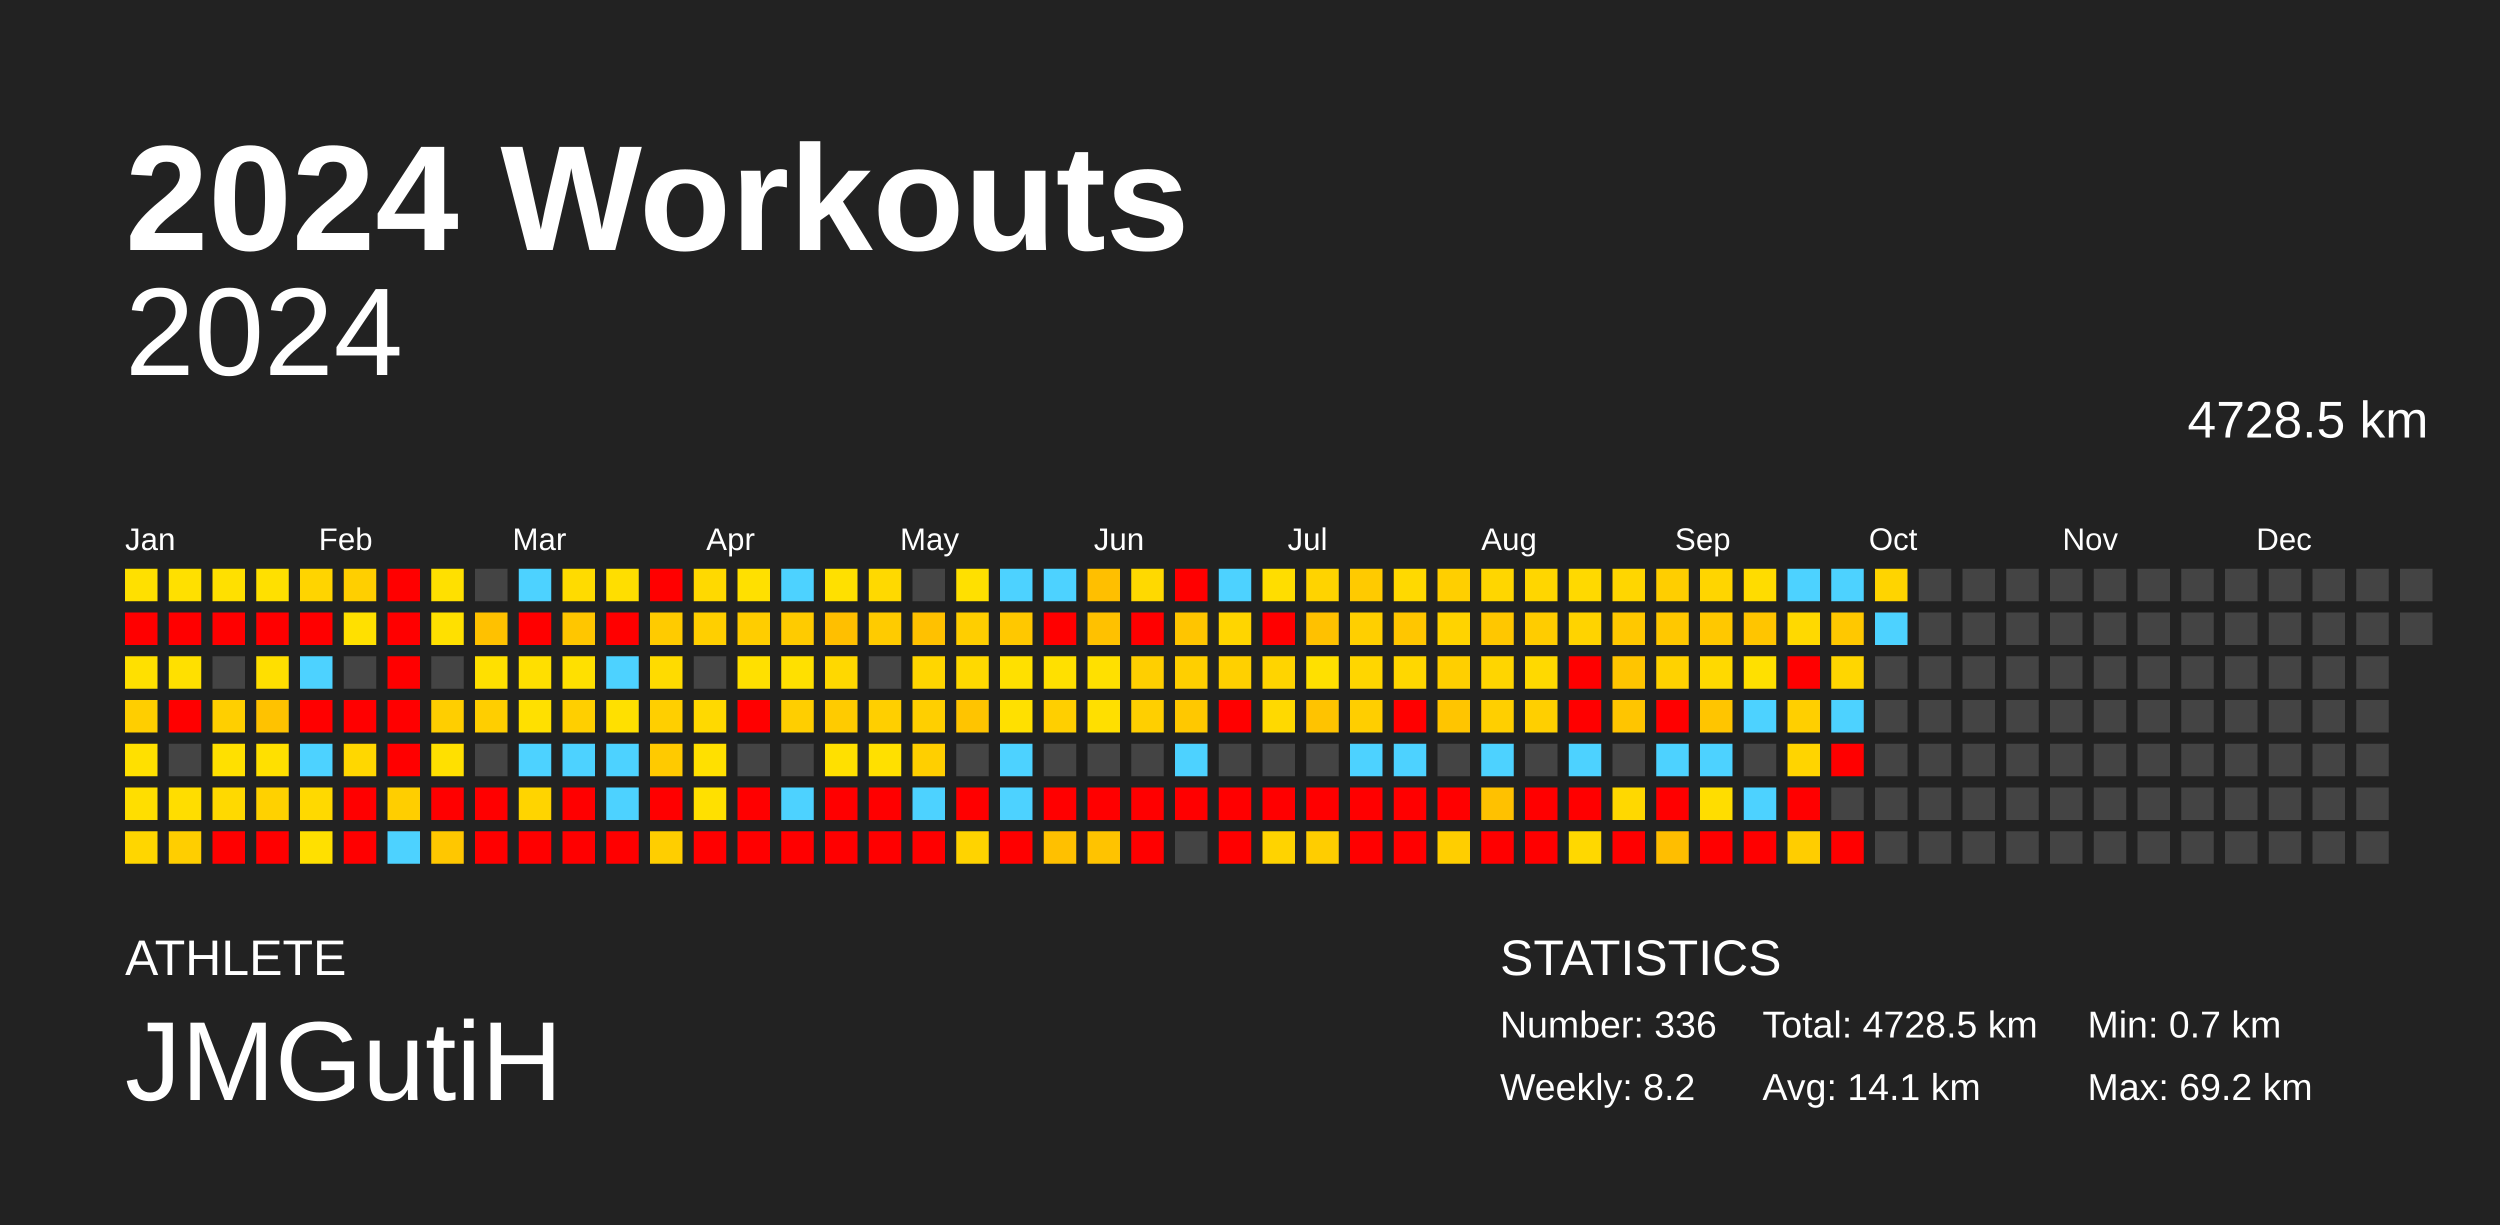
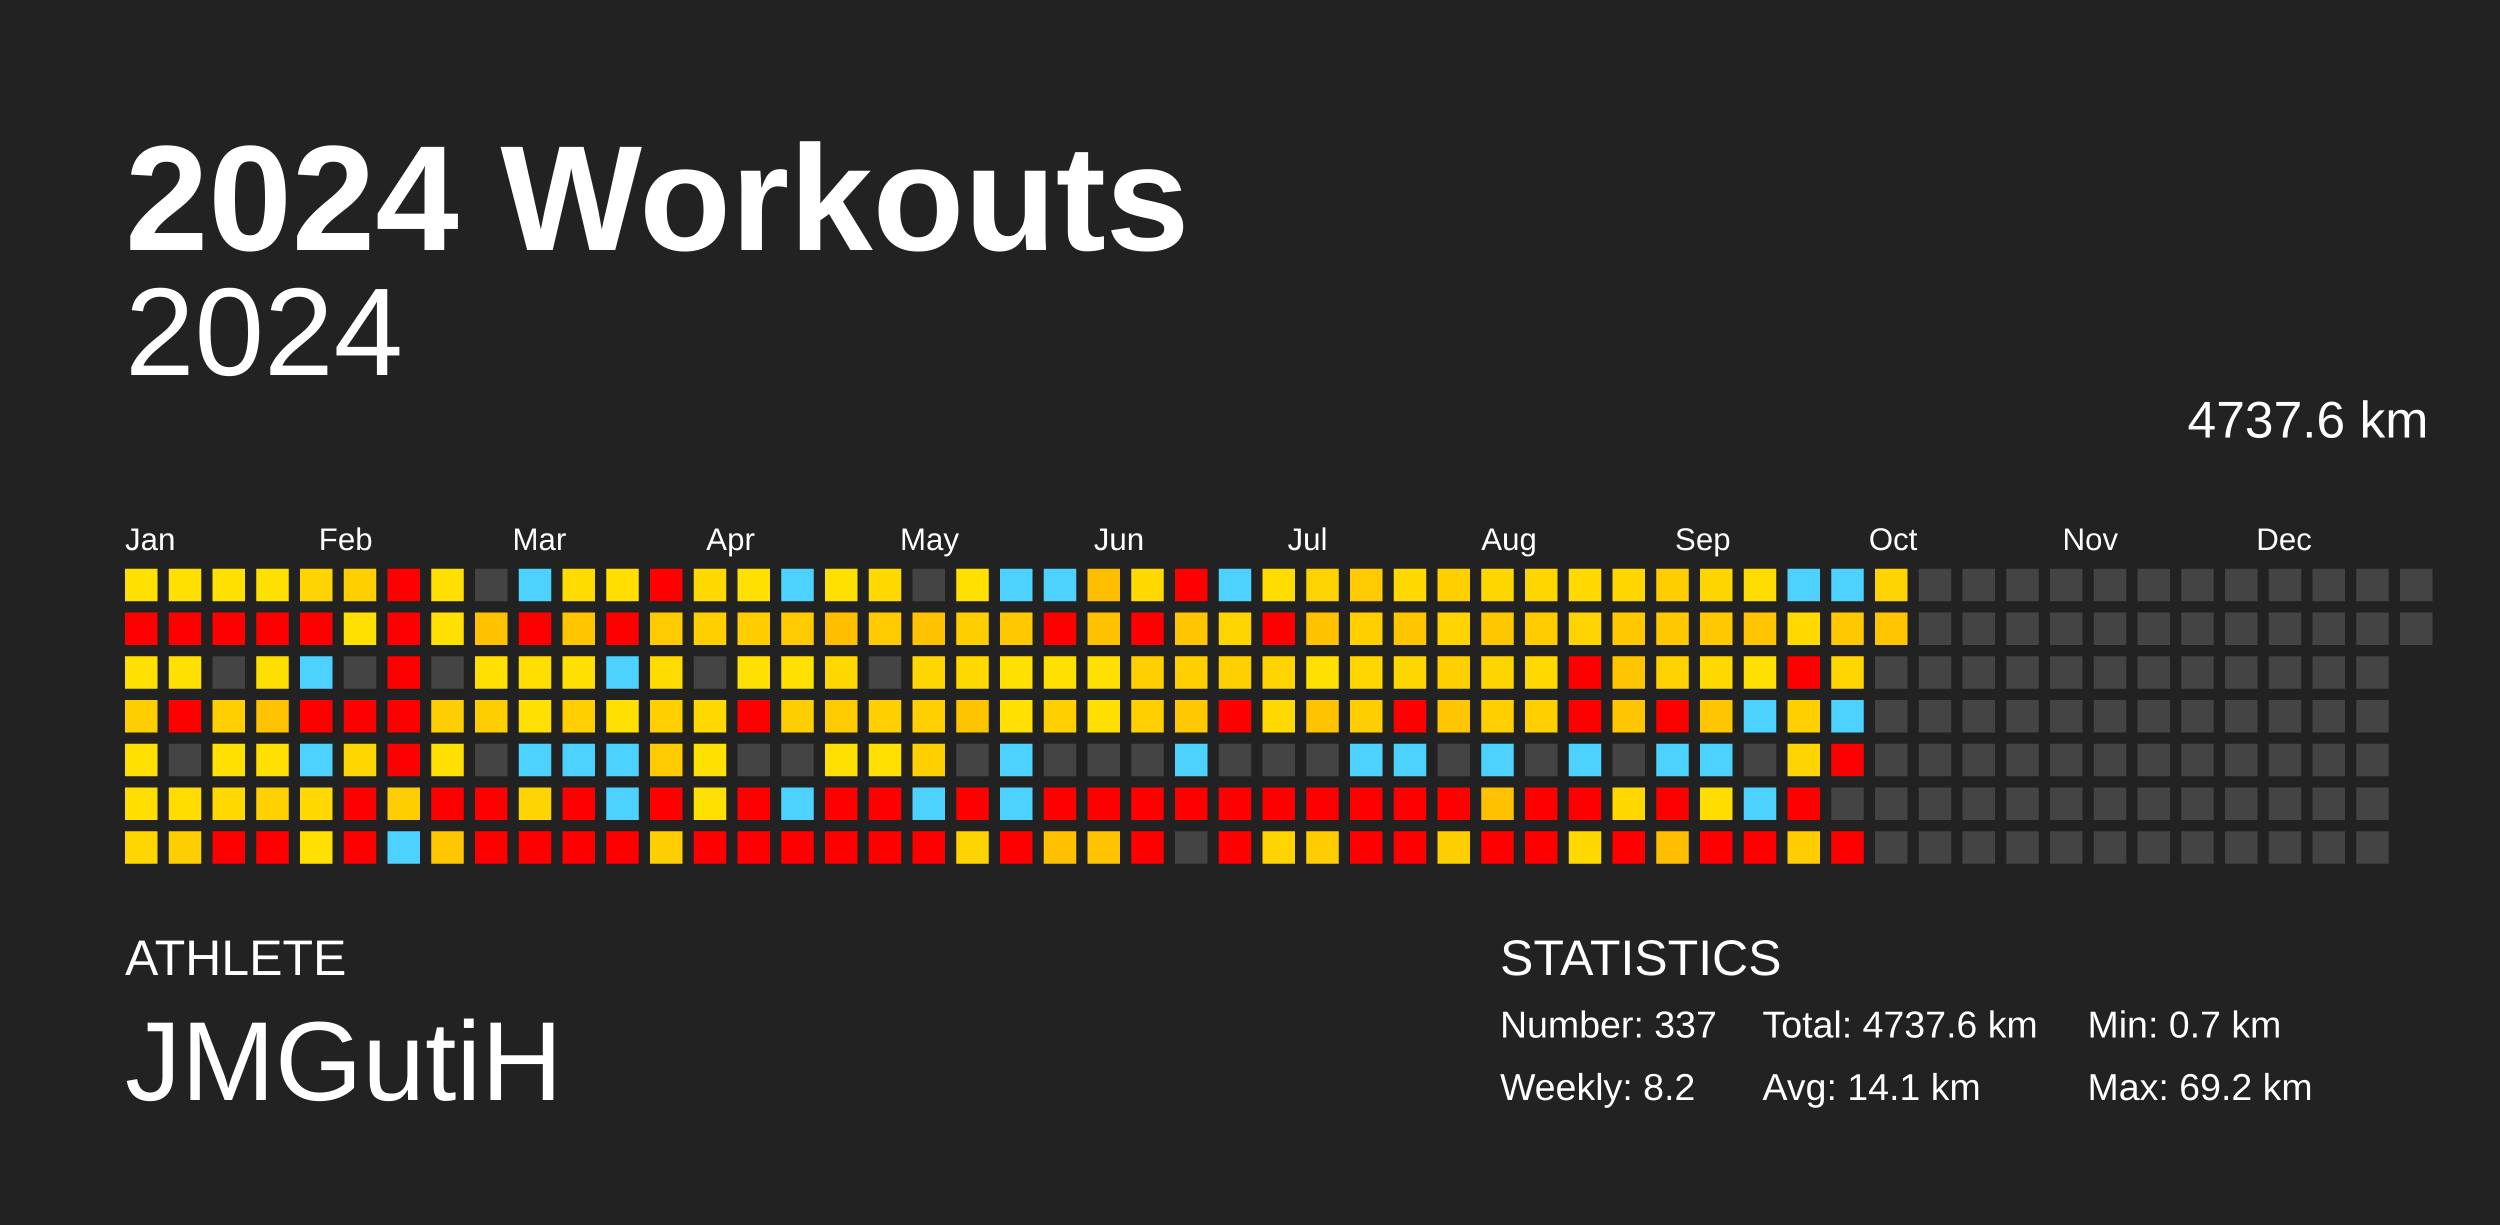
<svg xmlns="http://www.w3.org/2000/svg" baseProfile="full" height="98mm" version="1.1" viewBox="0,0,200,98" width="200mm">
  <defs />
  <rect fill="#222222" height="98" width="200" x="0" y="0" />
  <text fill="#FFFFFF" style="font-size:12px; font-family:Arial; font-weight:bold;" x="10" y="20">2024 Workouts</text>
  <text fill="#FFFFFF" style="font-size:4px; font-family:Arial" x="10" y="78">ATHLETE</text>
  <text fill="#FFFFFF" style="font-size:9px; font-family:Arial" x="10" y="88">JMGutiH</text>
  <text fill="#FFFFFF" style="font-size:4px; font-family:Arial" x="120" y="78">STATISTICS</text>
-   <text fill="#FFFFFF" style="font-size:3px; font-family:Arial" x="120" y="83">Number: 336</text>
+   <text fill="#FFFFFF" style="font-size:3px; font-family:Arial" x="120" y="83">Number: 337</text>
  <text fill="#FFFFFF" style="font-size:3px; font-family:Arial" x="120" y="88">Weekly: 8.2</text>
-   <text fill="#FFFFFF" style="font-size:3px; font-family:Arial" x="141" y="83">Total: 4728.5 km</text>
+   <text fill="#FFFFFF" style="font-size:3px; font-family:Arial" x="141" y="83">Total: 4737.6 km</text>
  <text fill="#FFFFFF" style="font-size:3px; font-family:Arial" x="141" y="88">Avg: 14.1 km</text>
  <text fill="#FFFFFF" style="font-size:3px; font-family:Arial" x="167" y="83">Min: 0.7 km</text>
  <text fill="#FFFFFF" style="font-size:3px; font-family:Arial" x="167" y="88">Max: 69.2 km</text>
  <text alignment-baseline="hanging" fill="#FFFFFF" style="font-size:10.0px; font-family:Arial;" x="10" y="30">2024</text>
-   <text alignment-baseline="hanging" fill="#FFFFFF" style="font-size:4.125px; font-family:Arial;" x="175" y="35">4728.5 km</text>
+   <text alignment-baseline="hanging" fill="#FFFFFF" style="font-size:4.125px; font-family:Arial;" x="175" y="35">4737.6 km</text>
  <text fill="#FFFFFF" style="font-size:2.5px; font-family:Arial" x="10.0" y="44">Jan</text>
  <text fill="#FFFFFF" style="font-size:2.5px; font-family:Arial" x="25.5" y="44">Feb</text>
  <text fill="#FFFFFF" style="font-size:2.5px; font-family:Arial" x="41.0" y="44">Mar</text>
  <text fill="#FFFFFF" style="font-size:2.5px; font-family:Arial" x="56.5" y="44">Apr</text>
  <text fill="#FFFFFF" style="font-size:2.5px; font-family:Arial" x="72.0" y="44">May</text>
  <text fill="#FFFFFF" style="font-size:2.5px; font-family:Arial" x="87.5" y="44">Jun</text>
  <text fill="#FFFFFF" style="font-size:2.5px; font-family:Arial" x="103.0" y="44">Jul</text>
  <text fill="#FFFFFF" style="font-size:2.5px; font-family:Arial" x="118.5" y="44">Aug</text>
  <text fill="#FFFFFF" style="font-size:2.5px; font-family:Arial" x="134.0" y="44">Sep</text>
  <text fill="#FFFFFF" style="font-size:2.5px; font-family:Arial" x="149.5" y="44">Oct</text>
  <text fill="#FFFFFF" style="font-size:2.5px; font-family:Arial" x="165.0" y="44">Nov</text>
  <text fill="#FFFFFF" style="font-size:2.5px; font-family:Arial" x="180.5" y="44">Dec</text>
  <rect fill="#ffe000" height="2.6" width="2.6" x="10.0" y="45.5" />
  <rect fill="red" height="2.6" width="2.6" x="10.0" y="49.0" />
  <rect fill="#ffe000" height="2.6" width="2.6" x="10.0" y="52.5" />
  <rect fill="#ffce00" height="2.6" width="2.6" x="10.0" y="56.0" />
  <rect fill="#ffe000" height="2.6" width="2.6" x="10.0" y="59.5" />
  <rect fill="#ffde00" height="2.6" width="2.6" x="10.0" y="63.0" />
  <rect fill="#ffd600" height="2.6" width="2.6" x="10.0" y="66.5" />
  <rect fill="#ffe000" height="2.6" width="2.6" x="13.5" y="45.5" />
  <rect fill="red" height="2.6" width="2.6" x="13.5" y="49.0" />
  <rect fill="#ffe000" height="2.6" width="2.6" x="13.5" y="52.5" />
  <rect fill="red" height="2.6" width="2.6" x="13.5" y="56.0" />
  <rect fill="#444444" height="2.6" width="2.6" x="13.5" y="59.5" />
  <rect fill="#ffdd00" height="2.6" width="2.6" x="13.5" y="63.0" />
  <rect fill="#ffce00" height="2.6" width="2.6" x="13.5" y="66.5" />
  <rect fill="#ffe000" height="2.6" width="2.6" x="17.0" y="45.5" />
  <rect fill="red" height="2.6" width="2.6" x="17.0" y="49.0" />
  <rect fill="#444444" height="2.6" width="2.6" x="17.0" y="52.5" />
  <rect fill="#ffcf00" height="2.6" width="2.6" x="17.0" y="56.0" />
  <rect fill="#ffe000" height="2.6" width="2.6" x="17.0" y="59.5" />
  <rect fill="#ffd900" height="2.6" width="2.6" x="17.0" y="63.0" />
  <rect fill="red" height="2.6" width="2.6" x="17.0" y="66.5" />
  <rect fill="#ffe000" height="2.6" width="2.6" x="20.5" y="45.5" />
  <rect fill="red" height="2.6" width="2.6" x="20.5" y="49.0" />
  <rect fill="#ffdf00" height="2.6" width="2.6" x="20.5" y="52.5" />
  <rect fill="#ffc200" height="2.6" width="2.6" x="20.5" y="56.0" />
  <rect fill="#ffe000" height="2.6" width="2.6" x="20.5" y="59.5" />
  <rect fill="#ffd100" height="2.6" width="2.6" x="20.5" y="63.0" />
  <rect fill="red" height="2.6" width="2.6" x="20.5" y="66.5" />
  <rect fill="#ffd400" height="2.6" width="2.6" x="24.0" y="45.5" />
  <rect fill="red" height="2.6" width="2.6" x="24.0" y="49.0" />
  <rect fill="#4dd2ff" height="2.6" width="2.6" x="24.0" y="52.5" />
  <rect fill="red" height="2.6" width="2.6" x="24.0" y="56.0" />
  <rect fill="#4dd2ff" height="2.6" width="2.6" x="24.0" y="59.5" />
  <rect fill="#ffd900" height="2.6" width="2.6" x="24.0" y="63.0" />
  <rect fill="#ffe000" height="2.6" width="2.6" x="24.0" y="66.5" />
  <rect fill="#ffcf00" height="2.6" width="2.6" x="27.5" y="45.5" />
  <rect fill="#ffe000" height="2.6" width="2.6" x="27.5" y="49.0" />
  <rect fill="#444444" height="2.6" width="2.6" x="27.5" y="52.5" />
  <rect fill="red" height="2.6" width="2.6" x="27.5" y="56.0" />
  <rect fill="#ffd700" height="2.6" width="2.6" x="27.5" y="59.5" />
  <rect fill="red" height="2.6" width="2.6" x="27.5" y="63.0" />
  <rect fill="red" height="2.6" width="2.6" x="27.5" y="66.5" />
  <rect fill="red" height="2.6" width="2.6" x="31.0" y="45.5" />
  <rect fill="red" height="2.6" width="2.6" x="31.0" y="49.0" />
  <rect fill="red" height="2.6" width="2.6" x="31.0" y="52.5" />
  <rect fill="red" height="2.6" width="2.6" x="31.0" y="56.0" />
  <rect fill="red" height="2.6" width="2.6" x="31.0" y="59.5" />
  <rect fill="#ffce00" height="2.6" width="2.6" x="31.0" y="63.0" />
  <rect fill="#4dd2ff" height="2.6" width="2.6" x="31.0" y="66.5" />
  <rect fill="#ffe000" height="2.6" width="2.6" x="34.5" y="45.5" />
  <rect fill="#ffe000" height="2.6" width="2.6" x="34.5" y="49.0" />
  <rect fill="#444444" height="2.6" width="2.6" x="34.5" y="52.5" />
  <rect fill="#ffce00" height="2.6" width="2.6" x="34.5" y="56.0" />
  <rect fill="#ffe000" height="2.6" width="2.6" x="34.5" y="59.5" />
  <rect fill="red" height="2.6" width="2.6" x="34.5" y="63.0" />
  <rect fill="#ffc700" height="2.6" width="2.6" x="34.5" y="66.5" />
  <rect fill="#444444" height="2.6" width="2.6" x="38.0" y="45.5" />
  <rect fill="#ffc100" height="2.6" width="2.6" x="38.0" y="49.0" />
  <rect fill="#ffe000" height="2.6" width="2.6" x="38.0" y="52.5" />
  <rect fill="#ffce00" height="2.6" width="2.6" x="38.0" y="56.0" />
  <rect fill="#444444" height="2.6" width="2.6" x="38.0" y="59.5" />
  <rect fill="red" height="2.6" width="2.6" x="38.0" y="63.0" />
  <rect fill="red" height="2.6" width="2.6" x="38.0" y="66.5" />
  <rect fill="#4dd2ff" height="2.6" width="2.6" x="41.5" y="45.5" />
  <rect fill="red" height="2.6" width="2.6" x="41.5" y="49.0" />
  <rect fill="#ffdf00" height="2.6" width="2.6" x="41.5" y="52.5" />
  <rect fill="#ffe000" height="2.6" width="2.6" x="41.5" y="56.0" />
  <rect fill="#4dd2ff" height="2.6" width="2.6" x="41.5" y="59.5" />
  <rect fill="#ffd400" height="2.6" width="2.6" x="41.5" y="63.0" />
  <rect fill="red" height="2.6" width="2.6" x="41.5" y="66.5" />
  <rect fill="#ffdb00" height="2.6" width="2.6" x="45.0" y="45.5" />
  <rect fill="#ffc600" height="2.6" width="2.6" x="45.0" y="49.0" />
  <rect fill="#ffe000" height="2.6" width="2.6" x="45.0" y="52.5" />
  <rect fill="#ffcf00" height="2.6" width="2.6" x="45.0" y="56.0" />
  <rect fill="#4dd2ff" height="2.6" width="2.6" x="45.0" y="59.5" />
  <rect fill="red" height="2.6" width="2.6" x="45.0" y="63.0" />
  <rect fill="red" height="2.6" width="2.6" x="45.0" y="66.5" />
  <rect fill="#ffde00" height="2.6" width="2.6" x="48.5" y="45.5" />
  <rect fill="red" height="2.6" width="2.6" x="48.5" y="49.0" />
  <rect fill="#4dd2ff" height="2.6" width="2.6" x="48.5" y="52.5" />
  <rect fill="#ffe000" height="2.6" width="2.6" x="48.5" y="56.0" />
  <rect fill="#4dd2ff" height="2.6" width="2.6" x="48.5" y="59.5" />
  <rect fill="#4dd2ff" height="2.6" width="2.6" x="48.5" y="63.0" />
  <rect fill="red" height="2.6" width="2.6" x="48.5" y="66.5" />
  <rect fill="red" height="2.6" width="2.6" x="52.0" y="45.5" />
  <rect fill="#ffcb00" height="2.6" width="2.6" x="52.0" y="49.0" />
  <rect fill="#ffdb00" height="2.6" width="2.6" x="52.0" y="52.5" />
  <rect fill="#ffcf00" height="2.6" width="2.6" x="52.0" y="56.0" />
  <rect fill="#ffca00" height="2.6" width="2.6" x="52.0" y="59.5" />
  <rect fill="red" height="2.6" width="2.6" x="52.0" y="63.0" />
  <rect fill="#ffce00" height="2.6" width="2.6" x="52.0" y="66.5" />
  <rect fill="#ffd900" height="2.6" width="2.6" x="55.5" y="45.5" />
  <rect fill="#ffcf00" height="2.6" width="2.6" x="55.5" y="49.0" />
  <rect fill="#444444" height="2.6" width="2.6" x="55.5" y="52.5" />
  <rect fill="#ffd900" height="2.6" width="2.6" x="55.5" y="56.0" />
  <rect fill="#ffe000" height="2.6" width="2.6" x="55.5" y="59.5" />
  <rect fill="#ffe000" height="2.6" width="2.6" x="55.5" y="63.0" />
  <rect fill="red" height="2.6" width="2.6" x="55.5" y="66.5" />
  <rect fill="#ffe000" height="2.6" width="2.6" x="59.0" y="45.5" />
  <rect fill="#ffcd00" height="2.6" width="2.6" x="59.0" y="49.0" />
  <rect fill="#ffe000" height="2.6" width="2.6" x="59.0" y="52.5" />
  <rect fill="red" height="2.6" width="2.6" x="59.0" y="56.0" />
  <rect fill="#444444" height="2.6" width="2.6" x="59.0" y="59.5" />
  <rect fill="red" height="2.6" width="2.6" x="59.0" y="63.0" />
  <rect fill="red" height="2.6" width="2.6" x="59.0" y="66.5" />
  <rect fill="#4dd2ff" height="2.6" width="2.6" x="62.5" y="45.5" />
  <rect fill="#ffcb00" height="2.6" width="2.6" x="62.5" y="49.0" />
  <rect fill="#ffe000" height="2.6" width="2.6" x="62.5" y="52.5" />
  <rect fill="#ffce00" height="2.6" width="2.6" x="62.5" y="56.0" />
  <rect fill="#444444" height="2.6" width="2.6" x="62.5" y="59.5" />
  <rect fill="#4dd2ff" height="2.6" width="2.6" x="62.5" y="63.0" />
  <rect fill="red" height="2.6" width="2.6" x="62.5" y="66.5" />
  <rect fill="#ffe000" height="2.6" width="2.6" x="66.0" y="45.5" />
  <rect fill="#ffbf00" height="2.6" width="2.6" x="66.0" y="49.0" />
  <rect fill="#ffd800" height="2.6" width="2.6" x="66.0" y="52.5" />
  <rect fill="#ffcb00" height="2.6" width="2.6" x="66.0" y="56.0" />
  <rect fill="#ffe000" height="2.6" width="2.6" x="66.0" y="59.5" />
  <rect fill="red" height="2.6" width="2.6" x="66.0" y="63.0" />
  <rect fill="red" height="2.6" width="2.6" x="66.0" y="66.5" />
  <rect fill="#ffd900" height="2.6" width="2.6" x="69.5" y="45.5" />
  <rect fill="#ffcb00" height="2.6" width="2.6" x="69.5" y="49.0" />
  <rect fill="#444444" height="2.6" width="2.6" x="69.5" y="52.5" />
  <rect fill="#ffcf00" height="2.6" width="2.6" x="69.5" y="56.0" />
  <rect fill="#ffe000" height="2.6" width="2.6" x="69.5" y="59.5" />
  <rect fill="red" height="2.6" width="2.6" x="69.5" y="63.0" />
  <rect fill="red" height="2.6" width="2.6" x="69.5" y="66.5" />
  <rect fill="#444444" height="2.6" width="2.6" x="73.0" y="45.5" />
  <rect fill="#ffc100" height="2.6" width="2.6" x="73.0" y="49.0" />
  <rect fill="#ffd600" height="2.6" width="2.6" x="73.0" y="52.5" />
  <rect fill="#ffcf00" height="2.6" width="2.6" x="73.0" y="56.0" />
  <rect fill="#ffcf00" height="2.6" width="2.6" x="73.0" y="59.5" />
  <rect fill="#4dd2ff" height="2.6" width="2.6" x="73.0" y="63.0" />
  <rect fill="red" height="2.6" width="2.6" x="73.0" y="66.5" />
  <rect fill="#ffe000" height="2.6" width="2.6" x="76.5" y="45.5" />
  <rect fill="#ffce00" height="2.6" width="2.6" x="76.5" y="49.0" />
  <rect fill="#ffd900" height="2.6" width="2.6" x="76.5" y="52.5" />
  <rect fill="#ffc400" height="2.6" width="2.6" x="76.5" y="56.0" />
  <rect fill="#444444" height="2.6" width="2.6" x="76.5" y="59.5" />
  <rect fill="red" height="2.6" width="2.6" x="76.5" y="63.0" />
  <rect fill="#ffd300" height="2.6" width="2.6" x="76.5" y="66.5" />
  <rect fill="#4dd2ff" height="2.6" width="2.6" x="80.0" y="45.5" />
  <rect fill="#ffc800" height="2.6" width="2.6" x="80.0" y="49.0" />
  <rect fill="#ffe000" height="2.6" width="2.6" x="80.0" y="52.5" />
  <rect fill="#ffe000" height="2.6" width="2.6" x="80.0" y="56.0" />
  <rect fill="#4dd2ff" height="2.6" width="2.6" x="80.0" y="59.5" />
  <rect fill="#4dd2ff" height="2.6" width="2.6" x="80.0" y="63.0" />
  <rect fill="red" height="2.6" width="2.6" x="80.0" y="66.5" />
  <rect fill="#4dd2ff" height="2.6" width="2.6" x="83.5" y="45.5" />
  <rect fill="red" height="2.6" width="2.6" x="83.5" y="49.0" />
  <rect fill="#ffe000" height="2.6" width="2.6" x="83.5" y="52.5" />
  <rect fill="#ffcf00" height="2.6" width="2.6" x="83.5" y="56.0" />
  <rect fill="#444444" height="2.6" width="2.6" x="83.5" y="59.5" />
  <rect fill="red" height="2.6" width="2.6" x="83.5" y="63.0" />
  <rect fill="#ffc000" height="2.6" width="2.6" x="83.5" y="66.5" />
  <rect fill="#ffbf00" height="2.6" width="2.6" x="87.0" y="45.5" />
  <rect fill="#ffc100" height="2.6" width="2.6" x="87.0" y="49.0" />
  <rect fill="#ffe000" height="2.6" width="2.6" x="87.0" y="52.5" />
  <rect fill="#ffdf00" height="2.6" width="2.6" x="87.0" y="56.0" />
  <rect fill="#444444" height="2.6" width="2.6" x="87.0" y="59.5" />
  <rect fill="red" height="2.6" width="2.6" x="87.0" y="63.0" />
  <rect fill="#ffc300" height="2.6" width="2.6" x="87.0" y="66.5" />
  <rect fill="#ffd900" height="2.6" width="2.6" x="90.5" y="45.5" />
  <rect fill="red" height="2.6" width="2.6" x="90.5" y="49.0" />
  <rect fill="#ffcf00" height="2.6" width="2.6" x="90.5" y="52.5" />
  <rect fill="#ffcf00" height="2.6" width="2.6" x="90.5" y="56.0" />
  <rect fill="#444444" height="2.6" width="2.6" x="90.5" y="59.5" />
  <rect fill="red" height="2.6" width="2.6" x="90.5" y="63.0" />
  <rect fill="red" height="2.6" width="2.6" x="90.5" y="66.5" />
  <rect fill="red" height="2.6" width="2.6" x="94.0" y="45.5" />
  <rect fill="#ffc500" height="2.6" width="2.6" x="94.0" y="49.0" />
  <rect fill="#ffcf00" height="2.6" width="2.6" x="94.0" y="52.5" />
  <rect fill="#ffc800" height="2.6" width="2.6" x="94.0" y="56.0" />
  <rect fill="#4dd2ff" height="2.6" width="2.6" x="94.0" y="59.5" />
  <rect fill="red" height="2.6" width="2.6" x="94.0" y="63.0" />
  <rect fill="#444444" height="2.6" width="2.6" x="94.0" y="66.5" />
  <rect fill="#4dd2ff" height="2.6" width="2.6" x="97.5" y="45.5" />
  <rect fill="#ffd500" height="2.6" width="2.6" x="97.5" y="49.0" />
  <rect fill="#ffd000" height="2.6" width="2.6" x="97.5" y="52.5" />
  <rect fill="red" height="2.6" width="2.6" x="97.5" y="56.0" />
  <rect fill="#444444" height="2.6" width="2.6" x="97.5" y="59.5" />
  <rect fill="red" height="2.6" width="2.6" x="97.5" y="63.0" />
  <rect fill="red" height="2.6" width="2.6" x="97.5" y="66.5" />
  <rect fill="#ffdd00" height="2.6" width="2.6" x="101.0" y="45.5" />
  <rect fill="red" height="2.6" width="2.6" x="101.0" y="49.0" />
  <rect fill="#ffd400" height="2.6" width="2.6" x="101.0" y="52.5" />
  <rect fill="#ffd900" height="2.6" width="2.6" x="101.0" y="56.0" />
  <rect fill="#444444" height="2.6" width="2.6" x="101.0" y="59.5" />
  <rect fill="red" height="2.6" width="2.6" x="101.0" y="63.0" />
  <rect fill="#ffd300" height="2.6" width="2.6" x="101.0" y="66.5" />
  <rect fill="#ffd300" height="2.6" width="2.6" x="104.5" y="45.5" />
  <rect fill="#ffc100" height="2.6" width="2.6" x="104.5" y="49.0" />
  <rect fill="#ffe000" height="2.6" width="2.6" x="104.5" y="52.5" />
  <rect fill="#ffc300" height="2.6" width="2.6" x="104.5" y="56.0" />
  <rect fill="#444444" height="2.6" width="2.6" x="104.5" y="59.5" />
  <rect fill="red" height="2.6" width="2.6" x="104.5" y="63.0" />
  <rect fill="#ffcd00" height="2.6" width="2.6" x="104.5" y="66.5" />
  <rect fill="#ffca00" height="2.6" width="2.6" x="108.0" y="45.5" />
  <rect fill="#ffcf00" height="2.6" width="2.6" x="108.0" y="49.0" />
  <rect fill="#ffd600" height="2.6" width="2.6" x="108.0" y="52.5" />
  <rect fill="#ffce00" height="2.6" width="2.6" x="108.0" y="56.0" />
  <rect fill="#4dd2ff" height="2.6" width="2.6" x="108.0" y="59.5" />
  <rect fill="red" height="2.6" width="2.6" x="108.0" y="63.0" />
  <rect fill="red" height="2.6" width="2.6" x="108.0" y="66.5" />
  <rect fill="#ffd900" height="2.6" width="2.6" x="111.5" y="45.5" />
  <rect fill="#ffc600" height="2.6" width="2.6" x="111.5" y="49.0" />
  <rect fill="#ffd700" height="2.6" width="2.6" x="111.5" y="52.5" />
  <rect fill="red" height="2.6" width="2.6" x="111.5" y="56.0" />
  <rect fill="#4dd2ff" height="2.6" width="2.6" x="111.5" y="59.5" />
  <rect fill="red" height="2.6" width="2.6" x="111.5" y="63.0" />
  <rect fill="red" height="2.6" width="2.6" x="111.5" y="66.5" />
  <rect fill="#ffcf00" height="2.6" width="2.6" x="115.0" y="45.5" />
  <rect fill="#ffd300" height="2.6" width="2.6" x="115.0" y="49.0" />
  <rect fill="#ffcf00" height="2.6" width="2.6" x="115.0" y="52.5" />
  <rect fill="#ffc500" height="2.6" width="2.6" x="115.0" y="56.0" />
  <rect fill="#444444" height="2.6" width="2.6" x="115.0" y="59.5" />
  <rect fill="red" height="2.6" width="2.6" x="115.0" y="63.0" />
  <rect fill="#ffce00" height="2.6" width="2.6" x="115.0" y="66.5" />
  <rect fill="#ffd600" height="2.6" width="2.6" x="118.5" y="45.5" />
  <rect fill="#ffc700" height="2.6" width="2.6" x="118.5" y="49.0" />
  <rect fill="#ffd500" height="2.6" width="2.6" x="118.5" y="52.5" />
  <rect fill="#ffcf00" height="2.6" width="2.6" x="118.5" y="56.0" />
  <rect fill="#4dd2ff" height="2.6" width="2.6" x="118.5" y="59.5" />
  <rect fill="#ffc100" height="2.6" width="2.6" x="118.5" y="63.0" />
  <rect fill="red" height="2.6" width="2.6" x="118.5" y="66.5" />
  <rect fill="#ffd600" height="2.6" width="2.6" x="122.0" y="45.5" />
  <rect fill="#ffcc00" height="2.6" width="2.6" x="122.0" y="49.0" />
  <rect fill="#ffd900" height="2.6" width="2.6" x="122.0" y="52.5" />
  <rect fill="#ffcf00" height="2.6" width="2.6" x="122.0" y="56.0" />
  <rect fill="#444444" height="2.6" width="2.6" x="122.0" y="59.5" />
  <rect fill="red" height="2.6" width="2.6" x="122.0" y="63.0" />
  <rect fill="red" height="2.6" width="2.6" x="122.0" y="66.5" />
  <rect fill="#ffd900" height="2.6" width="2.6" x="125.5" y="45.5" />
  <rect fill="#ffd300" height="2.6" width="2.6" x="125.5" y="49.0" />
  <rect fill="red" height="2.6" width="2.6" x="125.5" y="52.5" />
  <rect fill="red" height="2.6" width="2.6" x="125.5" y="56.0" />
  <rect fill="#4dd2ff" height="2.6" width="2.6" x="125.5" y="59.5" />
  <rect fill="red" height="2.6" width="2.6" x="125.5" y="63.0" />
  <rect fill="#ffd800" height="2.6" width="2.6" x="125.5" y="66.5" />
  <rect fill="#ffd600" height="2.6" width="2.6" x="129.0" y="45.5" />
  <rect fill="#ffc800" height="2.6" width="2.6" x="129.0" y="49.0" />
  <rect fill="#ffc500" height="2.6" width="2.6" x="129.0" y="52.5" />
  <rect fill="#ffc500" height="2.6" width="2.6" x="129.0" y="56.0" />
  <rect fill="#444444" height="2.6" width="2.6" x="129.0" y="59.5" />
  <rect fill="#ffd800" height="2.6" width="2.6" x="129.0" y="63.0" />
  <rect fill="red" height="2.6" width="2.6" x="129.0" y="66.5" />
  <rect fill="#ffce00" height="2.6" width="2.6" x="132.5" y="45.5" />
  <rect fill="#ffc800" height="2.6" width="2.6" x="132.5" y="49.0" />
  <rect fill="#ffd200" height="2.6" width="2.6" x="132.5" y="52.5" />
  <rect fill="red" height="2.6" width="2.6" x="132.5" y="56.0" />
  <rect fill="#4dd2ff" height="2.6" width="2.6" x="132.5" y="59.5" />
  <rect fill="red" height="2.6" width="2.6" x="132.5" y="63.0" />
  <rect fill="#ffbe00" height="2.6" width="2.6" x="132.5" y="66.5" />
  <rect fill="#ffd500" height="2.6" width="2.6" x="136.0" y="45.5" />
  <rect fill="#ffc800" height="2.6" width="2.6" x="136.0" y="49.0" />
  <rect fill="#ffd900" height="2.6" width="2.6" x="136.0" y="52.5" />
  <rect fill="#ffc500" height="2.6" width="2.6" x="136.0" y="56.0" />
  <rect fill="#4dd2ff" height="2.6" width="2.6" x="136.0" y="59.5" />
  <rect fill="#ffdd00" height="2.6" width="2.6" x="136.0" y="63.0" />
  <rect fill="red" height="2.6" width="2.6" x="136.0" y="66.5" />
  <rect fill="#ffdc00" height="2.6" width="2.6" x="139.5" y="45.5" />
  <rect fill="#ffc500" height="2.6" width="2.6" x="139.5" y="49.0" />
  <rect fill="#ffe000" height="2.6" width="2.6" x="139.5" y="52.5" />
  <rect fill="#4dd2ff" height="2.6" width="2.6" x="139.5" y="56.0" />
  <rect fill="#444444" height="2.6" width="2.6" x="139.5" y="59.5" />
  <rect fill="#4dd2ff" height="2.6" width="2.6" x="139.5" y="63.0" />
  <rect fill="red" height="2.6" width="2.6" x="139.5" y="66.5" />
  <rect fill="#4dd2ff" height="2.6" width="2.6" x="143.0" y="45.5" />
  <rect fill="#ffd900" height="2.6" width="2.6" x="143.0" y="49.0" />
  <rect fill="red" height="2.6" width="2.6" x="143.0" y="52.5" />
  <rect fill="#ffcf00" height="2.6" width="2.6" x="143.0" y="56.0" />
  <rect fill="#ffd400" height="2.6" width="2.6" x="143.0" y="59.5" />
  <rect fill="red" height="2.6" width="2.6" x="143.0" y="63.0" />
  <rect fill="#ffcd00" height="2.6" width="2.6" x="143.0" y="66.5" />
  <rect fill="#4dd2ff" height="2.6" width="2.6" x="146.5" y="45.5" />
  <rect fill="#ffc800" height="2.6" width="2.6" x="146.5" y="49.0" />
  <rect fill="#ffd600" height="2.6" width="2.6" x="146.5" y="52.5" />
  <rect fill="#4dd2ff" height="2.6" width="2.6" x="146.5" y="56.0" />
  <rect fill="red" height="2.6" width="2.6" x="146.5" y="59.5" />
  <rect fill="#444444" height="2.6" width="2.6" x="146.5" y="63.0" />
  <rect fill="red" height="2.6" width="2.6" x="146.5" y="66.5" />
  <rect fill="#ffd400" height="2.6" width="2.6" x="150.0" y="45.5" />
-   <rect fill="#4dd2ff" height="2.6" width="2.6" x="150.0" y="49.0" />
+   <rect fill="#ffc500" height="2.6" width="2.6" x="150.0" y="49.0" />
  <rect fill="#444444" height="2.6" width="2.6" x="150.0" y="52.5" />
  <rect fill="#444444" height="2.6" width="2.6" x="150.0" y="56.0" />
  <rect fill="#444444" height="2.6" width="2.6" x="150.0" y="59.5" />
  <rect fill="#444444" height="2.6" width="2.6" x="150.0" y="63.0" />
  <rect fill="#444444" height="2.6" width="2.6" x="150.0" y="66.5" />
  <rect fill="#444444" height="2.6" width="2.6" x="153.5" y="45.5" />
  <rect fill="#444444" height="2.6" width="2.6" x="153.5" y="49.0" />
  <rect fill="#444444" height="2.6" width="2.6" x="153.5" y="52.5" />
  <rect fill="#444444" height="2.6" width="2.6" x="153.5" y="56.0" />
  <rect fill="#444444" height="2.6" width="2.6" x="153.5" y="59.5" />
  <rect fill="#444444" height="2.6" width="2.6" x="153.5" y="63.0" />
  <rect fill="#444444" height="2.6" width="2.6" x="153.5" y="66.5" />
  <rect fill="#444444" height="2.6" width="2.6" x="157.0" y="45.5" />
  <rect fill="#444444" height="2.6" width="2.6" x="157.0" y="49.0" />
  <rect fill="#444444" height="2.6" width="2.6" x="157.0" y="52.5" />
  <rect fill="#444444" height="2.6" width="2.6" x="157.0" y="56.0" />
  <rect fill="#444444" height="2.6" width="2.6" x="157.0" y="59.5" />
  <rect fill="#444444" height="2.6" width="2.6" x="157.0" y="63.0" />
  <rect fill="#444444" height="2.6" width="2.6" x="157.0" y="66.5" />
  <rect fill="#444444" height="2.6" width="2.6" x="160.5" y="45.5" />
  <rect fill="#444444" height="2.6" width="2.6" x="160.5" y="49.0" />
  <rect fill="#444444" height="2.6" width="2.6" x="160.5" y="52.5" />
  <rect fill="#444444" height="2.6" width="2.6" x="160.5" y="56.0" />
  <rect fill="#444444" height="2.6" width="2.6" x="160.5" y="59.5" />
  <rect fill="#444444" height="2.6" width="2.6" x="160.5" y="63.0" />
  <rect fill="#444444" height="2.6" width="2.6" x="160.5" y="66.5" />
  <rect fill="#444444" height="2.6" width="2.6" x="164.0" y="45.5" />
  <rect fill="#444444" height="2.6" width="2.6" x="164.0" y="49.0" />
  <rect fill="#444444" height="2.6" width="2.6" x="164.0" y="52.5" />
  <rect fill="#444444" height="2.6" width="2.6" x="164.0" y="56.0" />
  <rect fill="#444444" height="2.6" width="2.6" x="164.0" y="59.5" />
  <rect fill="#444444" height="2.6" width="2.6" x="164.0" y="63.0" />
  <rect fill="#444444" height="2.6" width="2.6" x="164.0" y="66.5" />
  <rect fill="#444444" height="2.6" width="2.6" x="167.5" y="45.5" />
  <rect fill="#444444" height="2.6" width="2.6" x="167.5" y="49.0" />
  <rect fill="#444444" height="2.6" width="2.6" x="167.5" y="52.5" />
  <rect fill="#444444" height="2.6" width="2.6" x="167.5" y="56.0" />
  <rect fill="#444444" height="2.6" width="2.6" x="167.5" y="59.5" />
  <rect fill="#444444" height="2.6" width="2.6" x="167.5" y="63.0" />
  <rect fill="#444444" height="2.6" width="2.6" x="167.5" y="66.5" />
  <rect fill="#444444" height="2.6" width="2.6" x="171.0" y="45.5" />
  <rect fill="#444444" height="2.6" width="2.6" x="171.0" y="49.0" />
  <rect fill="#444444" height="2.6" width="2.6" x="171.0" y="52.5" />
  <rect fill="#444444" height="2.6" width="2.6" x="171.0" y="56.0" />
  <rect fill="#444444" height="2.6" width="2.6" x="171.0" y="59.5" />
  <rect fill="#444444" height="2.6" width="2.6" x="171.0" y="63.0" />
  <rect fill="#444444" height="2.6" width="2.6" x="171.0" y="66.5" />
  <rect fill="#444444" height="2.6" width="2.6" x="174.5" y="45.5" />
  <rect fill="#444444" height="2.6" width="2.6" x="174.5" y="49.0" />
  <rect fill="#444444" height="2.6" width="2.6" x="174.5" y="52.5" />
  <rect fill="#444444" height="2.6" width="2.6" x="174.5" y="56.0" />
  <rect fill="#444444" height="2.6" width="2.6" x="174.5" y="59.5" />
  <rect fill="#444444" height="2.6" width="2.6" x="174.5" y="63.0" />
  <rect fill="#444444" height="2.6" width="2.6" x="174.5" y="66.5" />
  <rect fill="#444444" height="2.6" width="2.6" x="178.0" y="45.5" />
  <rect fill="#444444" height="2.6" width="2.6" x="178.0" y="49.0" />
  <rect fill="#444444" height="2.6" width="2.6" x="178.0" y="52.5" />
  <rect fill="#444444" height="2.6" width="2.6" x="178.0" y="56.0" />
  <rect fill="#444444" height="2.6" width="2.6" x="178.0" y="59.5" />
  <rect fill="#444444" height="2.6" width="2.6" x="178.0" y="63.0" />
  <rect fill="#444444" height="2.6" width="2.6" x="178.0" y="66.5" />
  <rect fill="#444444" height="2.6" width="2.6" x="181.5" y="45.5" />
  <rect fill="#444444" height="2.6" width="2.6" x="181.5" y="49.0" />
  <rect fill="#444444" height="2.6" width="2.6" x="181.5" y="52.5" />
  <rect fill="#444444" height="2.6" width="2.6" x="181.5" y="56.0" />
  <rect fill="#444444" height="2.6" width="2.6" x="181.5" y="59.5" />
  <rect fill="#444444" height="2.6" width="2.6" x="181.5" y="63.0" />
  <rect fill="#444444" height="2.6" width="2.6" x="181.5" y="66.5" />
  <rect fill="#444444" height="2.6" width="2.6" x="185.0" y="45.5" />
  <rect fill="#444444" height="2.6" width="2.6" x="185.0" y="49.0" />
  <rect fill="#444444" height="2.6" width="2.6" x="185.0" y="52.5" />
  <rect fill="#444444" height="2.6" width="2.6" x="185.0" y="56.0" />
  <rect fill="#444444" height="2.6" width="2.6" x="185.0" y="59.5" />
  <rect fill="#444444" height="2.6" width="2.6" x="185.0" y="63.0" />
  <rect fill="#444444" height="2.6" width="2.6" x="185.0" y="66.5" />
  <rect fill="#444444" height="2.6" width="2.6" x="188.5" y="45.5" />
  <rect fill="#444444" height="2.6" width="2.6" x="188.5" y="49.0" />
  <rect fill="#444444" height="2.6" width="2.6" x="188.5" y="52.5" />
  <rect fill="#444444" height="2.6" width="2.6" x="188.5" y="56.0" />
  <rect fill="#444444" height="2.6" width="2.6" x="188.5" y="59.5" />
  <rect fill="#444444" height="2.6" width="2.6" x="188.5" y="63.0" />
  <rect fill="#444444" height="2.6" width="2.6" x="188.5" y="66.5" />
  <rect fill="#444444" height="2.6" width="2.6" x="192.0" y="45.5" />
  <rect fill="#444444" height="2.6" width="2.6" x="192.0" y="49.0" />
</svg>
